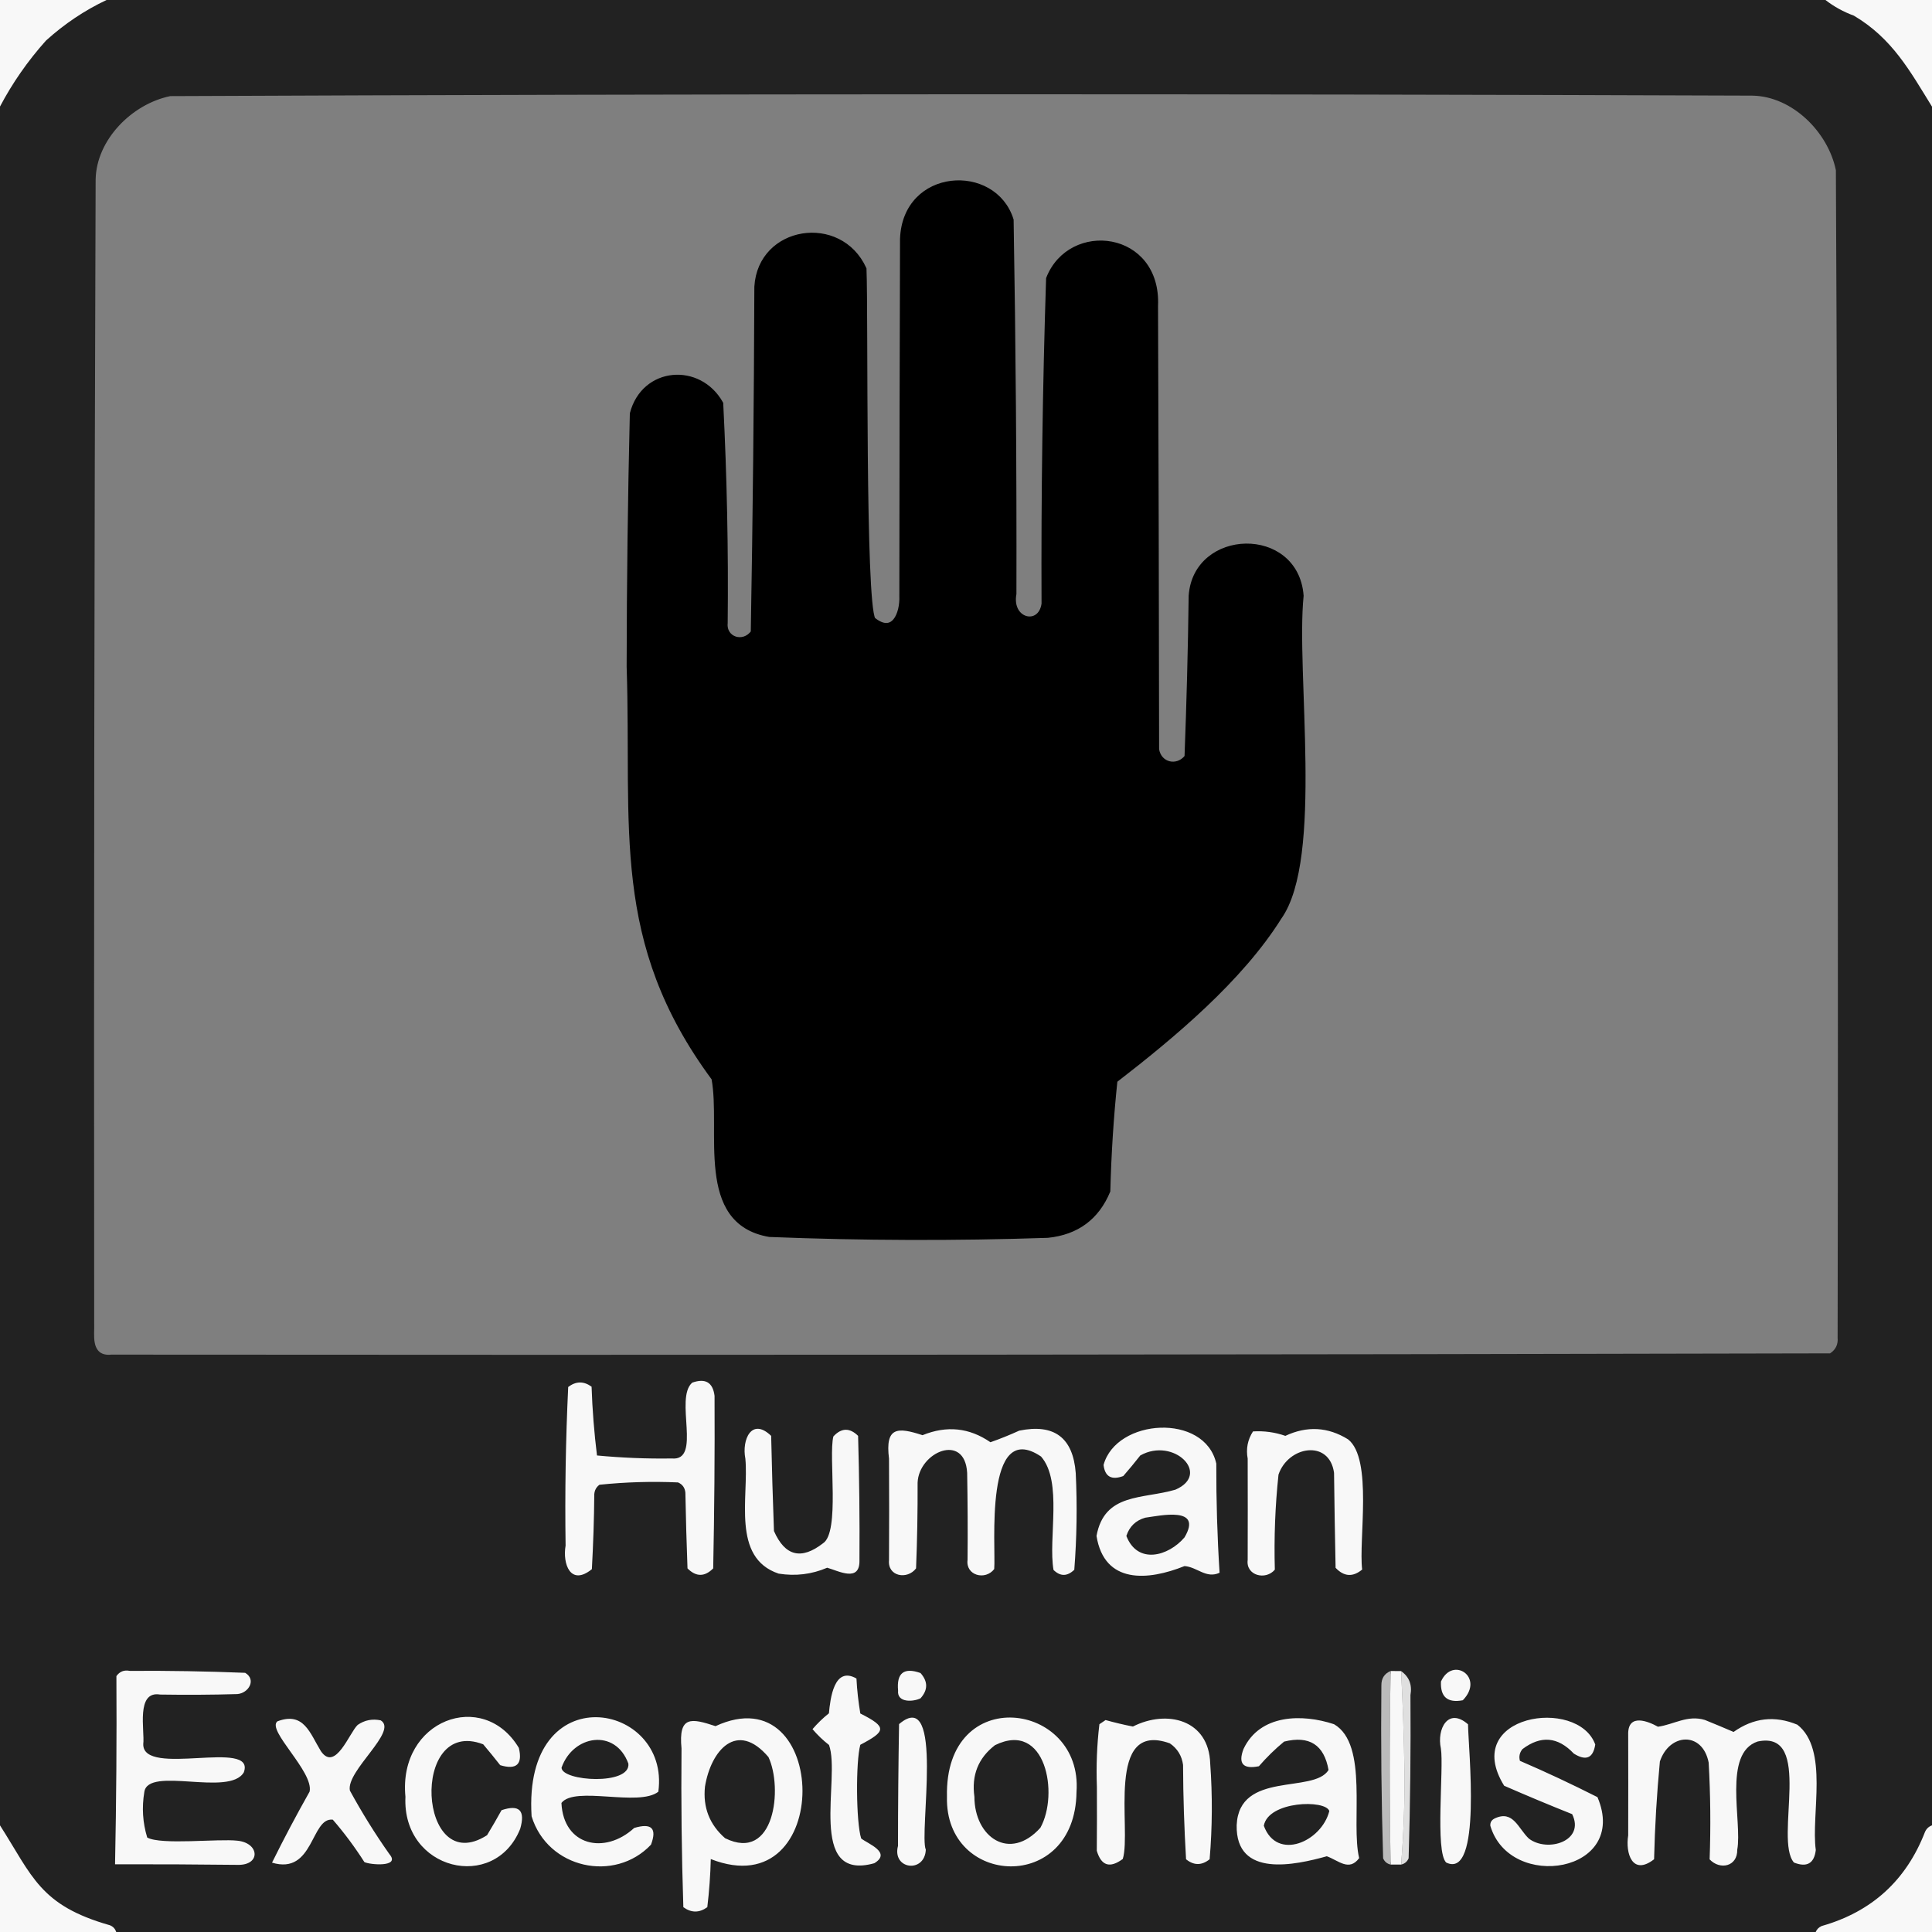
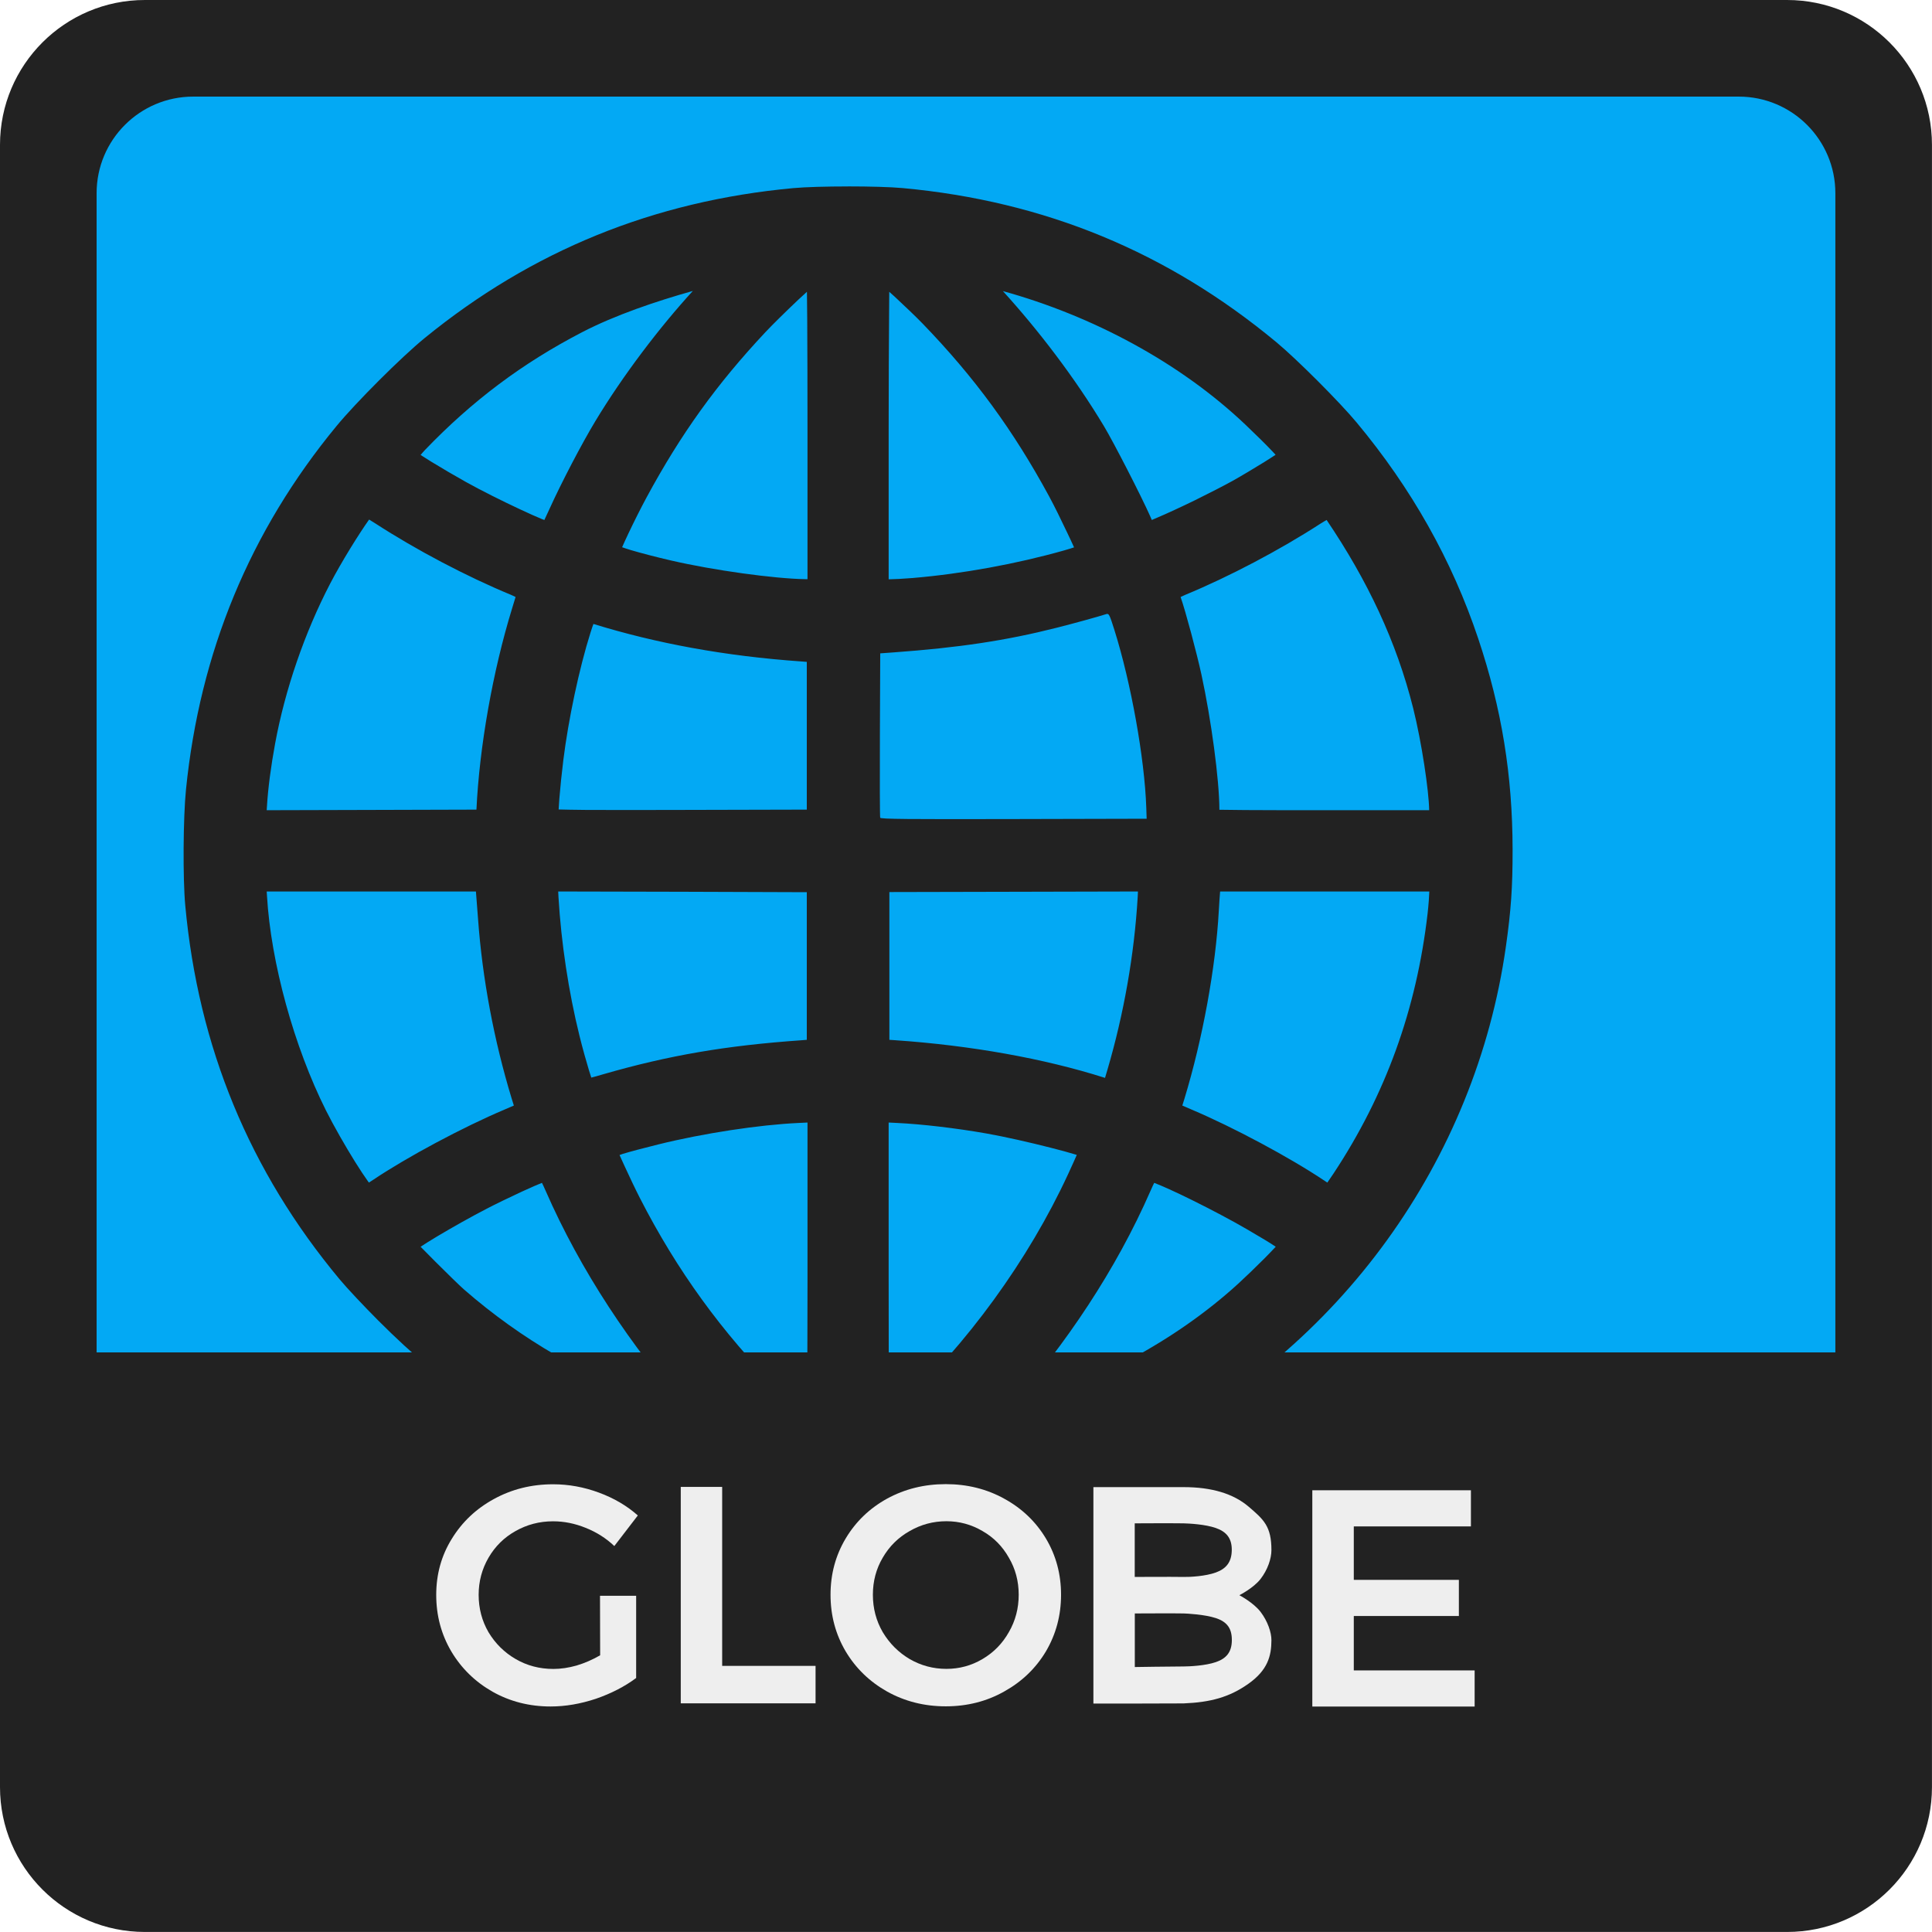
- <svg xmlns="http://www.w3.org/2000/svg" version="1.1" width="200px" height="200px" style="shape-rendering:geometricPrecision; text-rendering:geometricPrecision; image-rendering:optimizeQuality; fill-rule:evenodd; clip-rule:evenodd">
-   <rect x="0" y="0" width="200" height="200" fill="#7f7f7f" />
-   <g>
-     <path fill="#222222" stroke="#222222" stroke-width="0.5" d="M 11.03,0 c 59.31,0 118.63,0 177.94,0 c 0.88,0.68 1.85,1.22 2.94,1.62 c 3.99,2.36 5.82,5.75 8.09,9.42 c 0,59.3 0,118.61 0,177.92 c -0.33,0.12 -0.57,0.34 -0.72,0.67 c -1.95,5.03 -5.52,8.28 -10.7,9.75 c -0.29,0.13 -0.5,0.33 -0.62,0.62 c -58.64,0 -117.29,0 -175.93,0 c -0.11,-0.33 -0.32,-0.57 -0.66,-0.7 c -7.24,-2.06 -8,-5.06 -11.37,-10.34 c 0,-59.31 0,-118.62 0,-177.93 c 1.29,-2.45 2.88,-4.73 4.76,-6.83 c 1.91,-1.73 4,-3.13 6.27,-4.2 Z M 10,137 c 0.05,1.16 -0.38,3.19 1.49,2.98 c 59.3,0.05 118.59,0.01 177.88,-0.13 c 0.46,-0.32 0.66,-0.77 0.61,-1.34 c 0.07,-40.29 0.01,-80.58 -0.18,-120.86 c -0.79,-3.82 -4.39,-7.44 -8.41,-7.5 c -54.58,-0.2 -109.16,-0.19 -163.74,0.05 c -3.82,0.79 -7.44,4.39 -7.5,8.41 c -0.14,39.46 -0.19,78.93 -0.15,118.39 Z M 58.55,160 c -0.33,1.9 0.51,4.23 2.72,2.44 c 0.14,-2.58 0.23,-5.16 0.25,-7.76 c 0.03,-0.41 0.21,-0.74 0.54,-0.98 c 2.7,-0.28 5.41,-0.36 8.13,-0.24 c 0.46,0.2 0.71,0.55 0.76,1.06 c 0.05,2.62 0.12,5.23 0.22,7.84 c 0.89,0.89 1.77,0.89 2.66,0 c 0.12,-5.95 0.17,-11.91 0.14,-17.87 c -0.18,-1.39 -0.95,-1.84 -2.31,-1.36 c -1.88,1.63 1.04,8.16 -2.13,7.85 c -2.59,0.04 -5.17,-0.07 -7.73,-0.31 c -0.29,-2.35 -0.48,-4.72 -0.56,-7.12 c -0.81,-0.59 -1.62,-0.58 -2.42,0.03 c -0.26,5.46 -0.35,10.93 -0.27,16.42 Z M 77.16,151 c 0.37,3.95 -1.46,10.25 3.44,11.9 c 1.74,0.28 3.42,0.08 5.03,-0.61 c 1.18,0.33 3.4,1.56 3.34,-0.78 c 0.03,-4.29 -0.02,-8.58 -0.14,-12.87 c -0.87,-0.86 -1.73,-0.84 -2.56,0.06 c -0.52,2.07 0.7,9.91 -1.07,11.06 c -2.25,1.75 -3.94,1.33 -5.08,-1.27 c -0.12,-3.28 -0.22,-6.57 -0.29,-9.85 c -2.02,-1.95 -3.06,0.4 -2.67,2.36 Z M 92.03,151 c 0.02,3.5 0.02,7.01 0,10.51 c -0.16,1.69 1.89,2.05 2.8,0.85 c 0.12,-2.96 0.17,-5.91 0.16,-8.88 c 0.13,-3.16 4.89,-5.22 5.13,-1.01 c 0.05,3 0.07,6.01 0.04,9.01 c -0.21,1.61 1.83,2.16 2.76,0.95 c 0.19,-2.25 -1.09,-15.66 4.85,-11.65 c 2.26,2.59 0.72,8.49 1.29,11.74 c 0.71,0.69 1.42,0.68 2.15,-0.02 c 0.26,-3.33 0.31,-6.66 0.15,-10.01 c -0.28,-3.67 -2.23,-5.13 -5.85,-4.39 c -0.99,0.45 -1.98,0.85 -2.98,1.2 c -2.19,-1.51 -4.53,-1.75 -7.03,-0.73 c -2.6,-0.85 -3.88,-0.87 -3.47,2.43 Z M 113.51,159 c 0.81,5.03 5.35,4.63 9.11,3.12 c 1.31,0.09 2.24,1.34 3.63,0.69 c -0.24,-3.72 -0.35,-7.49 -0.34,-11.3 c -1.18,-5.27 -10.36,-4.68 -11.67,0.14 c 0.14,1.21 0.82,1.6 2.04,1.15 c 0.6,-0.69 1.19,-1.4 1.76,-2.13 c 3.44,-1.94 7.38,1.92 3.64,3.54 c -3.41,1 -7.35,0.31 -8.17,4.79 Z M 129.16,151 c 0.01,3.49 0.01,6.99 0,10.48 c -0.21,1.62 1.86,2.15 2.81,1.01 c -0.09,-3.3 0.03,-6.58 0.38,-9.84 c 1,-2.96 5.27,-3.68 5.75,-0.18 c 0.04,3.28 0.09,6.55 0.16,9.83 c 0.87,0.92 1.78,0.98 2.75,0.18 c -0.38,-3.07 1.12,-11.46 -1.46,-13.48 c -2.08,-1.29 -4.25,-1.41 -6.49,-0.36 c -1.09,-0.38 -2.2,-0.53 -3.35,-0.46 c -0.55,0.85 -0.74,1.79 -0.55,2.82 Z M 116.6,159 c 0.32,-0.98 0.97,-1.61 1.96,-1.89 c 1.55,-0.21 5.99,-1.22 4.06,2.04 c -1.67,1.96 -4.86,2.84 -6.02,-0.15 Z M 11.91,192.99 c 4.23,-0.01 8.46,0.01 12.7,0.06 c 2.4,0.05 2.26,-2.26 -0.02,-2.5 c -1.96,-0.23 -7.91,0.47 -9.35,-0.33 c -0.47,-1.54 -0.57,-3.11 -0.3,-4.71 c 0.38,-2.72 8.81,0.52 10.3,-2.04 c 1.29,-3.53 -10.48,0.57 -10.41,-2.92 c 0.17,-1.38 -0.8,-5.56 1.75,-5.13 c 2.66,0.04 5.33,0.03 7.99,-0.05 c 1.18,-0.1 1.99,-1.5 0.81,-2.2 c -3.98,-0.16 -7.96,-0.23 -11.94,-0.2 c -0.59,-0.12 -1.05,0.06 -1.39,0.54 c 0.04,6.49 -0.01,12.99 -0.14,19.48 Z M 84.11,179 c 0.51,0.6 1.07,1.14 1.71,1.64 c 1.24,3.43 -2.36,14.21 4.69,12.24 c 1.82,-1.11 -0.66,-2.01 -1.36,-2.56 c -0.54,-1.67 -0.57,-8 -0.09,-9.7 c 2.65,-1.4 2.82,-1.82 0,-3.24 c -0.2,-1.2 -0.34,-2.41 -0.4,-3.62 c -2.32,-1.33 -2.71,2.09 -2.85,3.6 c -0.63,0.5 -1.19,1.05 -1.7,1.64 Z M 92.97,175.01 c -0.13,1.28 1.57,1.17 2.32,0.8 c 0.78,-0.87 0.78,-1.74 0,-2.62 c -1.72,-0.61 -2.49,0 -2.32,1.82 Z M 143.96,193.02 c 0.36,0 0.72,0 1.08,0 c 0.37,-0.08 0.63,-0.3 0.78,-0.65 c 0.17,-5.63 0.23,-11.25 0.19,-16.89 c 0.19,-1.07 -0.13,-1.9 -0.97,-2.49 c -0.36,0 -0.72,0 -1.08,-0.01 c -0.65,0.27 -0.97,0.77 -0.96,1.5 c -0.06,5.97 0,11.93 0.18,17.89 c 0.15,0.35 0.41,0.57 0.78,0.65 Z M 149.17,174.07 c -0.08,1.59 0.67,2.24 2.26,1.94 c 2.3,-2.37 -1.06,-4.62 -2.26,-1.94 Z M 28.16,192.82 c 4.35,1.31 4.01,-4.72 6.29,-4.45 c 1.19,1.37 2.28,2.84 3.27,4.39 c 0.53,0.28 3.77,0.57 2.6,-0.81 c -1.5,-2.12 -2.86,-4.32 -4.1,-6.59 c -0.41,-2.06 5.04,-6.15 3.19,-7.27 c -0.86,-0.18 -1.66,-0.03 -2.38,0.47 c -0.84,0.76 -2.31,4.91 -3.81,2.72 c -1.14,-1.86 -1.76,-4.12 -4.5,-3.09 c -1.16,0.91 3.78,5.22 3.33,7.28 c -1.36,2.41 -2.66,4.86 -3.89,7.35 Z M 41.97,186 c -0.36,7.61 9.23,9.91 11.88,3.32 c 0.55,-1.91 -0.09,-2.55 -1.93,-1.93 c -0.48,0.87 -0.98,1.73 -1.5,2.59 c -7.16,4.58 -8.02,-12.33 -0.4,-9.41 c 0.6,0.71 1.19,1.43 1.76,2.16 c 1.69,0.51 2.34,-0.09 1.93,-1.79 c -3.69,-6.16 -12.51,-2.9 -11.74,5.06 Z M 55.03,188.02 c 1.66,5.43 8.61,6.91 12.36,2.94 c 0.64,-1.7 0.06,-2.27 -1.74,-1.73 c -3.05,2.8 -7.33,1.85 -7.53,-2.59 c 1.39,-1.8 7.99,0.43 10.03,-1.16 c 1.27,-9.3 -14.04,-12.12 -13.12,2.54 Z M 70.55,181 c -0.05,5.49 0.01,10.96 0.19,16.43 c 0.83,0.6 1.65,0.6 2.48,0 c 0.2,-1.67 0.32,-3.33 0.36,-4.98 c 12.82,5.02 12.33,-19.24 0.49,-13.76 c -2.51,-0.83 -3.85,-1.1 -3.52,2.31 Z M 92.96,191.09 c -0.64,2.43 2.76,2.87 2.88,0.39 c -0.73,-1.63 1.96,-17.03 -2.77,-13 c -0.07,4.2 -0.11,8.41 -0.11,12.61 Z M 98.03,186 c -0.24,9.31 13.29,10.07 13.41,-0.5 c 0.67,-9.37 -13.68,-11.31 -13.41,0.5 Z M 113.55,185 c 0.01,2.2 0.01,4.39 -0.01,6.59 c 0.46,1.56 1.35,1.84 2.69,0.85 c 0.94,-3.03 -1.86,-14.38 4.87,-11.97 c 0.79,0.54 1.24,1.29 1.37,2.23 c 0.01,3.27 0.12,6.53 0.31,9.77 c 0.81,0.66 1.63,0.65 2.44,0 c 0.28,-3.3 0.3,-6.6 0.06,-9.92 c -0.14,-4.53 -4.47,-5.61 -8,-3.82 c -0.94,-0.18 -1.89,-0.41 -2.83,-0.67 c -0.21,0.14 -0.43,0.29 -0.64,0.43 c -0.26,2.15 -0.34,4.32 -0.26,6.51 Z M 128.02,188.93 c -0.12,5.54 6.12,4.12 9.33,3.23 c 1.21,0.43 2.3,1.61 3.35,0.19 c -0.89,-3.68 1.01,-11.76 -2.6,-13.86 c -3.32,-1.1 -7.67,-1.04 -9.37,2.56 c -0.58,1.52 -0.05,2.12 1.59,1.79 c 0.8,-0.92 1.66,-1.77 2.61,-2.55 c 2.61,-0.65 4.14,0.33 4.6,2.94 c -1.53,2.48 -9.25,0.06 -9.51,5.7 Z M 149.16,181 c 0.32,2.05 -0.62,10.68 0.55,11.81 c 3.74,1.8 2.28,-11.82 2.26,-14.31 c -2.07,-1.81 -3.25,0.5 -2.81,2.5 Z M 154.28,189.01 c 2.03,6.84 14.41,4.86 11.09,-2.97 c -2.65,-1.34 -5.33,-2.6 -8.03,-3.76 c -0.12,-0.45 -0.03,-0.85 0.26,-1.21 c 1.9,-1.44 3.67,-1.29 5.32,0.46 c 1.26,0.79 2,0.48 2.22,-0.94 c -1.81,-4.97 -13.98,-3.08 -9.43,4.27 c 2.34,1.02 4.68,2 7.04,2.94 c 1.36,2.78 -2.53,4 -4.47,2.54 c -1.11,-1.02 -1.62,-3.02 -3.56,-2.09 c -0.32,0.16 -0.47,0.41 -0.44,0.76 Z M 168.55,190 c -0.3,1.85 0.43,4.22 2.68,2.47 c 0.08,-3.38 0.28,-6.76 0.6,-10.12 c 0.98,-2.95 4.41,-3.15 5.05,0.11 c 0.19,3.34 0.22,6.68 0.1,10.02 c 1.06,1.13 2.89,0.76 2.86,-1 c 0.53,-2.88 -1.52,-9.99 2.11,-11.2 c 5.87,-1.24 1.67,10.13 3.76,12.53 c 1.34,0.53 2.1,0.09 2.26,-1.3 c -0.51,-3.67 1.37,-10.42 -1.91,-12.97 c -2.33,-0.97 -4.53,-0.72 -6.6,0.75 c -0.97,-0.42 -1.96,-0.83 -2.97,-1.24 c -1.8,-0.55 -3.2,0.47 -4.86,0.7 c -1.04,-0.58 -3.03,-1.36 -3.08,0.65 c 0.01,3.53 0.01,7.07 0,10.6 Z M 58.13,182.99 c 1.19,-3.39 5.58,-4.1 6.92,-0.42 c 0.24,2.28 -6.89,1.83 -6.92,0.42 Z M 72.98,184.94 c 0.62,-3.77 3.32,-6.87 6.57,-3.05 c 1.5,3.18 0.66,10.94 -4.49,8.4 c -1.61,-1.41 -2.31,-3.19 -2.08,-5.35 Z M 100.87,186 c -0.31,-2.22 0.39,-4 2.13,-5.34 c 5.27,-2.6 6.64,5.07 4.7,8.55 c -3.19,3.54 -6.83,0.96 -6.83,-3.21 Z M 130.83,189 c 0.46,-2.57 6.4,-2.73 6.78,-1.52 c -0.8,3.17 -5.43,5.22 -6.78,1.52 Z" />
-   </g>
-   <g>
-     <path fill="#f8f8f8" d="M 0,0 c 3.68,0 7.35,0 11.03,0 c -2.27,1.07 -4.36,2.47 -6.27,4.2 c -1.88,2.1 -3.47,4.38 -4.76,6.83 c 0,-3.67 0,-7.35 0,-11.03 Z M 188.97,0 c 3.68,0 7.35,0 11.03,0 c 0,3.68 0,7.36 0,11.04 c -2.27,-3.67 -4.1,-7.06 -8.09,-9.42 c -1.09,-0.4 -2.06,-0.94 -2.94,-1.62 Z M 58.55,160 c -0.08,-5.49 0.01,-10.96 0.27,-16.42 c 0.8,-0.61 1.61,-0.62 2.42,-0.03 c 0.08,2.4 0.27,4.77 0.56,7.12 c 2.56,0.24 5.14,0.35 7.73,0.31 c 3.17,0.31 0.25,-6.22 2.13,-7.85 c 1.36,-0.48 2.13,-0.03 2.31,1.36 c 0.03,5.96 -0.02,11.92 -0.14,17.87 c -0.89,0.89 -1.77,0.89 -2.66,0 c -0.1,-2.61 -0.17,-5.22 -0.22,-7.84 c -0.05,-0.51 -0.3,-0.86 -0.76,-1.06 c -2.72,-0.12 -5.43,-0.04 -8.13,0.24 c -0.33,0.24 -0.51,0.57 -0.54,0.98 c -0.02,2.6 -0.11,5.18 -0.25,7.76 c -2.21,1.79 -3.05,-0.54 -2.72,-2.44 Z M 77.16,151 c -0.39,-1.96 0.65,-4.31 2.67,-2.36 c 0.07,3.28 0.17,6.57 0.29,9.85 c 1.14,2.6 2.83,3.02 5.08,1.27 c 1.77,-1.15 0.55,-8.99 1.07,-11.06 c 0.83,-0.9 1.69,-0.92 2.56,-0.06 c 0.12,4.29 0.17,8.58 0.14,12.87 c 0.06,2.34 -2.16,1.11 -3.34,0.78 c -1.61,0.69 -3.29,0.89 -5.03,0.61 c -4.9,-1.65 -3.07,-7.95 -3.44,-11.9 Z M 92.03,151 c -0.41,-3.3 0.87,-3.28 3.47,-2.43 c 2.5,-1.02 4.84,-0.78 7.03,0.73 c 1,-0.35 1.99,-0.75 2.98,-1.2 c 3.62,-0.74 5.57,0.72 5.85,4.39 c 0.16,3.35 0.11,6.68 -0.15,10.01 c -0.73,0.7 -1.44,0.71 -2.15,0.02 c -0.57,-3.25 0.97,-9.15 -1.29,-11.74 c -5.94,-4.01 -4.66,9.4 -4.85,11.65 c -0.93,1.21 -2.97,0.66 -2.76,-0.95 c 0.03,-3 0.01,-6.01 -0.04,-9.01 c -0.24,-4.21 -5,-2.15 -5.13,1.01 c 0.01,2.97 -0.04,5.92 -0.16,8.88 c -0.91,1.2 -2.96,0.84 -2.8,-0.85 c 0.02,-3.5 0.02,-7.01 0,-10.51 Z M 113.51,159 c 0.82,-4.48 4.76,-3.79 8.17,-4.79 c 3.74,-1.62 -0.2,-5.48 -3.64,-3.54 c -0.57,0.73 -1.16,1.44 -1.76,2.13 c -1.22,0.45 -1.9,0.06 -2.04,-1.15 c 1.31,-4.82 10.49,-5.41 11.67,-0.14 c -0.01,3.81 0.1,7.58 0.34,11.3 c -1.39,0.65 -2.32,-0.6 -3.63,-0.69 c -3.76,1.51 -8.3,1.91 -9.11,-3.12 Z M 129.16,151 c -0.19,-1.03 0,-1.97 0.55,-2.82 c 1.15,-0.07 2.26,0.08 3.35,0.46 c 2.24,-1.05 4.41,-0.93 6.49,0.36 c 2.58,2.02 1.08,10.41 1.46,13.48 c -0.97,0.8 -1.88,0.74 -2.75,-0.18 c -0.07,-3.28 -0.12,-6.55 -0.16,-9.83 c -0.48,-3.5 -4.75,-2.78 -5.75,0.18 c -0.35,3.26 -0.47,6.54 -0.38,9.84 c -0.95,1.14 -3.02,0.61 -2.81,-1.01 c 0.01,-3.49 0.01,-6.99 0,-10.48 Z M 116.6,159 c 1.16,2.99 4.35,2.11 6.02,0.15 c 1.93,-3.26 -2.51,-2.25 -4.06,-2.04 c -0.99,0.28 -1.64,0.91 -1.96,1.89 Z M 11.91,192.99 c 0.13,-6.49 0.18,-12.99 0.14,-19.48 c 0.34,-0.48 0.8,-0.66 1.39,-0.54 c 3.98,-0.03 7.96,0.04 11.94,0.2 c 1.18,0.7 0.37,2.1 -0.81,2.2 c -2.66,0.08 -5.33,0.09 -7.99,0.05 c -2.55,-0.43 -1.58,3.75 -1.75,5.13 c -0.07,3.49 11.7,-0.61 10.41,2.92 c -1.49,2.56 -9.92,-0.68 -10.3,2.04 c -0.27,1.6 -0.17,3.17 0.3,4.71 c 1.44,0.8 7.39,0.1 9.35,0.33 c 2.28,0.24 2.42,2.55 0.02,2.5 c -4.24,-0.05 -8.47,-0.07 -12.7,-0.06 Z M 84.11,179 c 0.51,-0.59 1.07,-1.14 1.7,-1.64 c 0.14,-1.51 0.53,-4.93 2.85,-3.6 c 0.06,1.21 0.2,2.42 0.4,3.62 c 2.82,1.42 2.65,1.84 0,3.24 c -0.48,1.7 -0.45,8.03 0.09,9.7 c 0.7,0.55 3.18,1.45 1.36,2.56 c -7.05,1.97 -3.45,-8.81 -4.69,-12.24 c -0.64,-0.5 -1.2,-1.04 -1.71,-1.64 Z M 92.97,175.01 c -0.17,-1.82 0.6,-2.43 2.32,-1.82 c 0.78,0.88 0.78,1.75 0,2.62 c -0.75,0.37 -2.45,0.48 -2.32,-0.8 Z M 143.96,172.98 c 0.36,0.01 0.72,0.01 1.08,0.01 c 0.18,3.49 0.3,6.99 0.35,10.5 c 0.03,3.19 -0.09,6.36 -0.35,9.53 c -0.36,0 -0.72,0 -1.08,0 c -0.13,-6.68 -0.13,-13.36 0,-20.04 Z M 149.17,174.07 c 1.2,-2.68 4.56,-0.43 2.26,1.94 c -1.59,0.3 -2.34,-0.35 -2.26,-1.94 Z M 28.16,192.82 c 1.23,-2.49 2.53,-4.94 3.89,-7.35 c 0.45,-2.06 -4.49,-6.37 -3.33,-7.28 c 2.74,-1.03 3.36,1.23 4.5,3.09 c 1.5,2.19 2.97,-1.96 3.81,-2.72 c 0.72,-0.5 1.52,-0.65 2.38,-0.47 c 1.85,1.12 -3.6,5.21 -3.19,7.27 c 1.24,2.27 2.6,4.47 4.1,6.59 c 1.17,1.38 -2.07,1.09 -2.6,0.81 c -0.99,-1.55 -2.08,-3.02 -3.27,-4.39 c -2.28,-0.27 -1.94,5.76 -6.29,4.45 Z M 41.97,186 c -0.77,-7.96 8.05,-11.22 11.74,-5.06 c 0.41,1.7 -0.24,2.3 -1.93,1.79 c -0.57,-0.73 -1.16,-1.45 -1.76,-2.16 c -7.62,-2.92 -6.76,13.99 0.4,9.41 c 0.52,-0.86 1.02,-1.72 1.5,-2.59 c 1.84,-0.62 2.48,0.02 1.93,1.93 c -2.65,6.59 -12.24,4.29 -11.88,-3.32 Z M 55.03,188.02 c -0.92,-14.66 14.39,-11.84 13.12,-2.54 c -2.04,1.59 -8.64,-0.64 -10.03,1.16 c 0.2,4.44 4.48,5.39 7.53,2.59 c 1.8,-0.54 2.38,0.03 1.74,1.73 c -3.75,3.97 -10.7,2.49 -12.36,-2.94 Z M 70.55,181 c -0.33,-3.41 1.01,-3.14 3.52,-2.31 c 11.84,-5.48 12.33,18.78 -0.49,13.76 c -0.04,1.65 -0.16,3.31 -0.36,4.98 c -0.83,0.6 -1.65,0.6 -2.48,0 c -0.18,-5.47 -0.24,-10.94 -0.19,-16.43 Z M 92.96,191.09 c 0,-4.2 0.04,-8.41 0.11,-12.61 c 4.73,-4.03 2.04,11.37 2.77,13 c -0.12,2.48 -3.52,2.04 -2.88,-0.39 Z M 98.03,186 c -0.27,-11.81 14.08,-9.87 13.41,-0.5 c -0.12,10.57 -13.65,9.81 -13.41,0.5 Z M 113.55,185 c -0.08,-2.19 0,-4.36 0.26,-6.51 c 0.21,-0.14 0.43,-0.29 0.64,-0.43 c 0.94,0.26 1.89,0.49 2.83,0.67 c 3.53,-1.79 7.86,-0.71 8,3.82 c 0.24,3.32 0.22,6.62 -0.06,9.92 c -0.81,0.65 -1.63,0.66 -2.44,0 c -0.19,-3.24 -0.3,-6.5 -0.31,-9.77 c -0.13,-0.94 -0.58,-1.69 -1.37,-2.23 c -6.73,-2.41 -3.93,8.94 -4.87,11.97 c -1.34,0.99 -2.23,0.71 -2.69,-0.85 c 0.02,-2.2 0.02,-4.39 0.01,-6.59 Z M 128.02,188.93 c 0.26,-5.64 7.98,-3.22 9.51,-5.7 c -0.46,-2.61 -1.99,-3.59 -4.6,-2.94 c -0.95,0.78 -1.81,1.63 -2.61,2.55 c -1.64,0.33 -2.17,-0.27 -1.59,-1.79 c 1.7,-3.6 6.05,-3.66 9.37,-2.56 c 3.61,2.1 1.71,10.18 2.6,13.86 c -1.05,1.42 -2.14,0.24 -3.35,-0.19 c -3.21,0.89 -9.45,2.31 -9.33,-3.23 Z M 149.16,181 c -0.44,-2 0.74,-4.31 2.81,-2.5 c 0.02,2.49 1.48,16.11 -2.26,14.31 c -1.17,-1.13 -0.23,-9.76 -0.55,-11.81 Z M 154.28,189.01 c -0.03,-0.35 0.12,-0.6 0.44,-0.76 c 1.94,-0.93 2.45,1.07 3.56,2.09 c 1.94,1.46 5.83,0.24 4.47,-2.54 c -2.36,-0.94 -4.7,-1.92 -7.04,-2.94 c -4.55,-7.35 7.62,-9.24 9.43,-4.27 c -0.22,1.42 -0.96,1.73 -2.22,0.94 c -1.65,-1.75 -3.42,-1.9 -5.32,-0.46 c -0.29,0.36 -0.38,0.76 -0.26,1.21 c 2.7,1.16 5.38,2.42 8.03,3.76 c 3.32,7.83 -9.06,9.81 -11.09,2.97 Z M 168.55,190 c 0.01,-3.53 0.01,-7.07 0,-10.6 c 0.05,-2.01 2.04,-1.23 3.08,-0.65 c 1.66,-0.23 3.06,-1.25 4.86,-0.7 c 1.01,0.41 2,0.82 2.97,1.24 c 2.07,-1.47 4.27,-1.72 6.6,-0.75 c 3.28,2.55 1.4,9.3 1.91,12.97 c -0.16,1.39 -0.92,1.83 -2.26,1.3 c -2.09,-2.4 2.11,-13.77 -3.76,-12.53 c -3.63,1.21 -1.58,8.32 -2.11,11.2 c 0.03,1.76 -1.8,2.13 -2.86,1 c 0.12,-3.34 0.09,-6.68 -0.1,-10.02 c -0.64,-3.26 -4.07,-3.06 -5.05,-0.11 c -0.32,3.36 -0.52,6.74 -0.6,10.12 c -2.25,1.75 -2.98,-0.62 -2.68,-2.47 Z M 58.13,182.99 c 0.03,1.41 7.16,1.86 6.92,-0.42 c -1.34,-3.68 -5.73,-2.97 -6.92,0.42 Z M 72.98,184.94 c -0.23,2.16 0.47,3.94 2.08,5.35 c 5.15,2.54 5.99,-5.22 4.49,-8.4 c -3.25,-3.82 -5.95,-0.72 -6.57,3.05 Z M 100.87,186 c 0,4.17 3.64,6.75 6.83,3.21 c 1.94,-3.48 0.57,-11.15 -4.7,-8.55 c -1.74,1.34 -2.44,3.12 -2.13,5.34 Z M 130.83,189 c 1.35,3.7 5.98,1.65 6.78,-1.52 c -0.38,-1.21 -6.32,-1.05 -6.78,1.52 Z M 0,188.96 c 3.37,5.28 4.13,8.28 11.37,10.34 c 0.34,0.13 0.55,0.37 0.66,0.7 c -4.01,0 -8.02,0 -12.03,0 c 0,-3.68 0,-7.36 0,-11.04 Z M 200,188.96 c 0,3.68 0,7.36 0,11.04 c -4.01,0 -8.03,0 -12.04,0 c 0.12,-0.29 0.33,-0.49 0.62,-0.62 c 5.18,-1.47 8.75,-4.72 10.7,-9.75 c 0.15,-0.33 0.39,-0.55 0.72,-0.67 Z" />
-   </g>
-   <g>
-     <path fill="#bbbbbb" d="M 143.96,172.98 c -0.13,6.68 -0.13,13.36 0,20.04 c -0.37,-0.08 -0.63,-0.3 -0.78,-0.65 c -0.18,-5.96 -0.24,-11.92 -0.18,-17.89 c -0.01,-0.73 0.31,-1.23 0.96,-1.5 Z" />
-   </g>
-   <g>
-     <path fill="#dfdfdf" d="M 145.04,172.99 c 0.84,0.59 1.16,1.42 0.97,2.49 c 0.04,5.64 -0.02,11.26 -0.19,16.89 c -0.15,0.35 -0.41,0.57 -0.78,0.65 c 0.26,-3.17 0.38,-6.34 0.35,-9.53 c -0.05,-3.51 -0.17,-7.01 -0.35,-10.5 Z" />
-   </g>
-   <g>
-     <path fill="#7f7f7f" stroke="#7f7f7f" stroke-width="0.5" d="M 10,137 c -0.04,-39.46 0.01,-78.93 0.15,-118.39 c 0.06,-4.02 3.68,-7.62 7.5,-8.41 c 54.58,-0.24 109.16,-0.25 163.74,-0.05 c 4.02,0.06 7.62,3.68 8.41,7.5 c 0.19,40.28 0.25,80.57 0.18,120.86 c 0.05,0.57 -0.15,1.02 -0.61,1.34 c -59.29,0.14 -118.58,0.18 -177.88,0.13 c -1.87,0.21 -1.44,-1.82 -1.49,-2.98 Z M 65.12,69 c 0.55,16.74 -1.73,28.42 8.78,42.63 c 1.01,5.4 -1.78,14.88 5.76,16.17 c 9.6,0.38 19.2,0.41 28.8,0.09 c 3,-0.31 5.08,-1.84 6.23,-4.6 c 0.1,-3.83 0.34,-7.65 0.74,-11.44 c 5.99,-4.63 12.96,-10.44 17.01,-16.9 c 4.33,-6.12 1.45,-25.33 2.26,-33.28 c -0.53,-7.02 -10.94,-6.71 -11.4,0.01 c -0.07,5.57 -0.22,11.13 -0.43,16.68 c -1,1.27 -2.88,0.83 -3.13,-0.78 c -0.02,-15.3 -0.05,-30.61 -0.11,-45.91 c 0.34,-7.54 -8.83,-8.61 -11.09,-2.83 c -0.36,11.21 -0.52,22.44 -0.47,33.67 c -0.36,2.55 -3.62,1.8 -3.1,-1.04 c 0.03,-12.9 -0.07,-25.8 -0.29,-38.7 c -1.76,-5.66 -11,-5.14 -11.26,1.96 c -0.04,12.32 -0.06,24.65 -0.07,36.97 c 0.07,1.88 -0.86,4.15 -2.97,2.43 c -1.07,-1.9 -0.74,-31.43 -0.93,-36.29 c -2.5,-5.51 -10.76,-4.23 -11.11,1.85 c -0.04,11.93 -0.16,23.85 -0.37,35.76 c -0.99,1.4 -3.06,0.74 -2.89,-0.96 c 0.08,-7.58 -0.08,-15.15 -0.46,-22.72 c -2.24,-4 -7.97,-3.56 -9.17,1.05 c -0.21,8.72 -0.32,17.45 -0.33,26.18 Z" />
-   </g>
-   <g>
-     <path fill="#000000" stroke="#000000" stroke-width="0.5" d="M 65.12,69 c 0.01,-8.73 0.12,-17.46 0.33,-26.18 c 1.2,-4.61 6.93,-5.05 9.17,-1.05 c 0.38,7.57 0.54,15.14 0.46,22.72 c -0.17,1.7 1.9,2.36 2.89,0.96 c 0.21,-11.91 0.33,-23.83 0.37,-35.76 c 0.35,-6.08 8.61,-7.36 11.11,-1.85 c 0.19,4.86 -0.14,34.39 0.93,36.29 c 2.11,1.72 3.04,-0.55 2.97,-2.43 c 0.01,-12.32 0.03,-24.65 0.07,-36.97 c 0.26,-7.1 9.5,-7.62 11.26,-1.96 c 0.22,12.9 0.32,25.8 0.29,38.7 c -0.52,2.84 2.74,3.59 3.1,1.04 c -0.05,-11.23 0.11,-22.46 0.47,-33.67 c 2.26,-5.78 11.43,-4.71 11.09,2.83 c 0.06,15.3 0.09,30.61 0.11,45.91 c 0.25,1.61 2.13,2.05 3.13,0.78 c 0.21,-5.55 0.36,-11.11 0.43,-16.68 c 0.46,-6.72 10.87,-7.03 11.4,-0.01 c -0.81,7.95 2.07,27.16 -2.26,33.28 c -4.05,6.46 -11.02,12.27 -17.01,16.9 c -0.4,3.79 -0.64,7.61 -0.74,11.44 c -1.15,2.76 -3.23,4.29 -6.23,4.6 c -9.6,0.32 -19.2,0.29 -28.8,-0.09 c -7.54,-1.29 -4.75,-10.77 -5.76,-16.17 c -10.51,-14.21 -8.23,-25.89 -8.78,-42.63 Z" />
+ <svg xmlns="http://www.w3.org/2000/svg" width="200" height="200" viewBox="0 0 52.917 52.917" version="1.1" id="svg8">
+   <defs id="defs2">
+     </defs>
+   <g id="layer1" transform="translate(249.8045,-91.40947)">
+     <g style="stroke-width:0.5" id="g5264-1" transform="matrix(2,0,0,2,-249.8045,91.40947)">
+       <rect ry="1.984" rx="1.984" style="opacity:1;fill:#222222;fill-opacity:1;fill-rule:nonzero;stroke:none;stroke-width:0.25;stroke-linecap:butt;stroke-linejoin:round;stroke-miterlimit:4;stroke-dasharray:none;stroke-dashoffset:0;stroke-opacity:0.909;paint-order:normal" id="rect5252-2" width="26.458" height="26.458" x="0" y="-1.110223e-16" />
+       <rect ry="1.323" rx="1.323" y="1.323" x="1.323" height="23.812" width="23.812" id="rect5254-7" style="opacity:1;fill:#03a9f4;fill-opacity:1;fill-rule:nonzero;stroke:none;stroke-width:0.25;stroke-linecap:butt;stroke-linejoin:round;stroke-miterlimit:4;stroke-dasharray:none;stroke-dashoffset:0;stroke-opacity:0.909;paint-order:normal" />
+       <path style="fill:#222222;fill-opacity:1;stroke-width:3.78" d="m 317.793,291.84 c -2.201,0 -4.403,0.058 -5.662,0.174 -14.445,1.334 -27.065,6.463 -38.18,15.531 -2.392,1.951 -7.102,6.656 -9.123,9.109 -8.96,10.874 -14.143,23.407 -15.576,37.633 -0.291,2.884 -0.333,9.188 -0.074,11.988 1.354,14.669 6.652,27.501 15.975,38.695 0.771,0.926 2.538,2.805 4.016,4.283 3.695,3.695 6.551,6.048 10.777,8.857 9.552,6.349 21.029,10.292 32.406,11.117 1.121,0.081 2.344,0.164 2.717,0.191 1.594,0.116 6.771,-0.054 9.066,-0.266 8.598,-0.791 16.612,-3.072 24.375,-6.939 20.171,-10.049 34.236,-29.501 37.381,-51.688 0.529,-3.73 0.699,-6.124 0.693,-10.039 -0.011,-7.713 -1.125,-14.569 -3.557,-21.836 -2.716,-8.117 -6.908,-15.554 -12.594,-22.381 -1.78,-2.138 -6.198,-6.557 -8.297,-8.299 -11.276,-9.357 -23.998,-14.603 -38.682,-15.959 -1.259,-0.116 -3.461,-0.174 -5.662,-0.174 z m -16.07,10.818 c -3.44,3.762 -7.205,8.701 -10.084,13.465 -1.396,2.31 -3.497,6.328 -4.738,9.064 -0.205,0.453 -0.39,0.855 -0.547,1.182 -0.08,-0.031 -0.115,-0.037 -0.207,-0.074 -0.582,-0.235 -1.409,-0.609 -2.318,-1.033 -1.818,-0.848 -4.015,-1.945 -5.609,-2.834 -1.136,-0.634 -2.486,-1.425 -3.559,-2.082 -0.449,-0.275 -0.808,-0.506 -1.121,-0.709 0.148,-0.169 0.269,-0.321 0.457,-0.518 4.905,-5.105 10.095,-8.991 16.27,-12.193 3.384,-1.755 7.661,-3.205 11.457,-4.268 z m 32.096,0.016 c 9.235,2.551 18.33,7.382 25.129,13.848 1.145,1.089 2.106,2.041 2.76,2.73 0.151,0.159 0.225,0.241 0.34,0.369 -0.326,0.211 -0.697,0.458 -1.15,0.738 -1.071,0.662 -2.364,1.437 -3.279,1.949 -0.783,0.439 -2.567,1.355 -3.896,2.008 -1.328,0.652 -3.109,1.47 -3.869,1.787 l -0.619,0.266 -0.178,-0.414 c -0.948,-2.125 -3.769,-7.621 -4.768,-9.285 -3.006,-5.009 -6.795,-9.956 -10.469,-13.996 z m -20.285,0.072 c 0.009,0.775 0.022,1.602 0.029,2.777 0.018,2.964 0.029,7.058 0.029,11.559 v 15.414 h -0.236 c -3.217,-0.051 -9.49,-0.916 -13.893,-1.934 -1.58,-0.365 -3.075,-0.758 -4.162,-1.078 -0.386,-0.114 -0.639,-0.206 -0.9,-0.295 0.171,-0.393 0.398,-0.884 0.664,-1.447 0.57,-1.206 1.296,-2.648 1.859,-3.691 3.557,-6.583 7.245,-11.718 12.299,-17.111 0.746,-0.797 2.18,-2.202 3.426,-3.381 0.338,-0.32 0.589,-0.54 0.885,-0.812 z m 8.52,0 c 0.191,0.174 0.337,0.295 0.545,0.488 1.033,0.961 2.229,2.1 2.91,2.805 5.368,5.553 9.394,11.053 13.109,17.908 0.53,0.977 1.253,2.454 1.846,3.707 0.283,0.599 0.54,1.132 0.723,1.549 -0.299,0.101 -0.616,0.2 -1.062,0.326 -4.922,1.391 -10.484,2.41 -15.68,2.85 -0.862,0.073 -2.011,0.131 -2.451,0.133 v -15.443 c 0,-5.065 0.023,-9.158 0.045,-11.975 0.008,-1.027 0.005,-1.675 0.016,-2.348 z m -53.844,23.578 c 0.21,0.13 0.407,0.247 0.664,0.414 4.225,2.741 9.472,5.5 14.025,7.381 0.261,0.108 0.325,0.153 0.473,0.223 -0.104,0.344 -0.187,0.619 -0.369,1.211 -1.987,6.467 -3.371,14.256 -3.682,20.801 l -10.904,0.031 -10.809,0.029 0.031,-0.459 c 0.103,-1.751 0.403,-4.065 0.84,-6.436 1.035,-5.615 3.063,-11.486 5.686,-16.537 1.17,-2.254 3.008,-5.203 4.045,-6.658 z m 99.123,0.045 c 4.23,6.258 7.236,12.594 8.963,19.502 0.874,3.496 1.628,8.558 1.652,10.543 h -10.748 c -3.223,0 -6.158,0.001 -8.297,-0.016 -1.069,-0.008 -1.939,-0.019 -2.539,-0.029 -0.057,-10e-4 -0.08,0.001 -0.133,0 -2e-5,-0.006 0,-0.01 0,-0.016 -0.002,-3.06 -0.849,-9.346 -1.861,-13.996 -0.479,-2.202 -1.642,-6.56 -2.154,-8.016 0.158,-0.072 0.294,-0.143 0.486,-0.223 4.516,-1.865 9.808,-4.654 14.012,-7.381 0.238,-0.155 0.421,-0.254 0.619,-0.369 z m -22.797,9.74 c 0.256,-0.081 0.327,0.059 0.828,1.65 1.718,5.458 3.126,13.301 3.299,18.381 l 0.039,1.156 -13.76,0.033 c -10.936,0.027 -13.773,7.7e-4 -13.824,-0.135 -0.036,-0.094 -0.051,-3.961 -0.031,-8.594 l 0.035,-8.424 1.359,-0.098 c 6.801,-0.493 11.671,-1.228 16.883,-2.547 1.832,-0.464 4.2,-1.115 5.172,-1.424 z m -53.104,1.023 c 6.499,2.004 13.598,3.328 21.541,3.883 l 0.547,0.043 v 7.678 7.617 l -12.801,0.031 c -4.287,0.011 -7.74,0.016 -10.113,0 -1.187,-0.008 -2.098,-0.031 -2.717,-0.045 -0.026,-6e-4 -0.033,6.2e-4 -0.059,0 0.016,-0.322 0.038,-0.663 0.074,-1.123 0.091,-1.15 0.245,-2.632 0.412,-3.986 0.519,-4.205 1.648,-9.509 2.807,-13.184 0.174,-0.552 0.232,-0.706 0.309,-0.914 z m -33.824,27.695 h 10.764 10.896 c 0.039,0.457 0.14,1.753 0.221,2.865 0.446,6.149 1.648,12.548 3.484,18.588 l 0.221,0.707 c -0.286,0.121 -0.604,0.264 -0.959,0.414 -4.286,1.812 -10.064,4.9 -13.568,7.25 -0.172,0.116 -0.319,0.21 -0.473,0.309 -0.04,-0.054 -0.059,-0.071 -0.104,-0.133 -0.345,-0.479 -0.817,-1.188 -1.328,-2.008 -1.022,-1.64 -2.209,-3.715 -3.012,-5.314 -3.31,-6.597 -5.714,-15.345 -6.111,-22.219 z m 30.178,0 12.83,0.029 12.904,0.045 v 7.604 7.678 l -0.547,0.045 c -7.816,0.546 -13.75,1.562 -20.551,3.527 l -0.664,0.193 c -0.185,0.052 -0.392,0.104 -0.547,0.146 -0.074,-0.221 -0.142,-0.424 -0.236,-0.738 -0.284,-0.942 -0.652,-2.237 -0.99,-3.602 -1.122,-4.525 -1.893,-9.634 -2.17,-14.336 z m 60.016,0 -0.029,0.592 c -0.349,5.929 -1.43,12.074 -3.131,17.863 -0.115,0.391 -0.183,0.638 -0.25,0.842 -0.046,-0.014 -0.037,-0.013 -0.09,-0.029 -6.221,-1.976 -13.792,-3.332 -21.613,-3.869 l -0.621,-0.043 v -7.678 -7.619 l 12.904,-0.029 z m 8.504,0 h 10.881 10.777 c -0.011,0.384 -0.076,1.391 -0.178,2.273 -1.147,9.928 -4.34,18.756 -9.744,26.93 -0.242,0.366 -0.447,0.659 -0.635,0.93 -0.089,-0.058 -0.154,-0.098 -0.25,-0.162 -3.606,-2.421 -9.503,-5.578 -13.805,-7.396 -0.355,-0.15 -0.673,-0.293 -0.959,-0.414 l 0.221,-0.707 c 1.882,-6.191 3.236,-13.569 3.559,-19.488 0.039,-0.724 0.096,-1.571 0.133,-1.965 z m -42.713,23.918 v 15.738 0.826 c -10e-4,4.22 -0.018,8.166 -0.029,10.984 -0.005,1.228 -0.007,2.108 -0.014,2.908 -0.012,-0.011 -0.019,-0.018 -0.031,-0.029 -0.852,-0.787 -1.938,-1.818 -2.938,-2.82 -5.818,-5.836 -10.52,-12.328 -14.32,-19.754 -0.491,-0.959 -1.102,-2.248 -1.594,-3.32 -0.209,-0.456 -0.39,-0.837 -0.533,-1.168 0.12,-0.039 0.174,-0.071 0.326,-0.117 0.799,-0.242 2.025,-0.569 3.66,-0.975 4.687,-1.163 10.495,-2.044 14.559,-2.229 z m 8.4,0 0.887,0.045 c 2.493,0.116 6.092,0.532 9.258,1.092 1.945,0.344 4.525,0.935 6.598,1.463 1.036,0.264 1.952,0.509 2.584,0.707 0.067,0.021 0.088,0.025 0.148,0.045 -0.192,0.444 -0.476,1.075 -0.9,1.994 -4.115,8.899 -10.477,17.641 -17.643,24.285 -0.324,0.3 -0.584,0.538 -0.871,0.799 -0.004,-0.179 -0.012,-0.167 -0.016,-0.385 -0.031,-2.163 -0.045,-6.358 -0.045,-14.307 z m -35.891,6.244 c 0.102,0.206 0.172,0.342 0.385,0.828 3.597,8.233 8.853,16.138 14.822,22.854 -1.067,-0.315 -2.263,-0.691 -3.174,-1.004 -7.346,-2.527 -14.159,-6.464 -20.078,-11.619 -0.455,-0.396 -1.796,-1.71 -2.982,-2.893 -0.582,-0.58 -1.13,-1.131 -1.535,-1.551 0.442,-0.291 1.018,-0.655 1.727,-1.078 1.515,-0.904 3.46,-2.001 5.123,-2.863 0.942,-0.488 2.362,-1.176 3.617,-1.758 1.001,-0.464 1.655,-0.737 2.096,-0.916 z m 63.381,0 c 0.768,0.293 2.155,0.911 3.898,1.773 1.98,0.98 4.149,2.126 5.641,2.996 1.492,0.87 2.488,1.463 3.041,1.846 -0.305,0.322 -0.701,0.743 -1.152,1.195 -0.913,0.917 -2.008,1.969 -2.73,2.629 -6.566,5.997 -15.113,10.459 -23.697,12.918 5.906,-6.712 11.04,-14.352 14.617,-22.529 0.213,-0.486 0.281,-0.622 0.383,-0.828 z" transform="matrix(0.1322917,0,0,0.1322917,-30.42708,-36.05482)" id="path4806-0" />
+       <path id="path5258-9" d="m 0.728,18.521 v 4.167 c 0,1.539 1.239,2.778 2.778,2.778 H 22.953 c 1.539,0 2.778,-1.239 2.778,-2.778 v -4.167 z" style="opacity:1;fill:#222222;fill-opacity:1;fill-rule:nonzero;stroke:none;stroke-width:0.25;stroke-linecap:butt;stroke-linejoin:round;stroke-miterlimit:4;stroke-dasharray:none;stroke-dashoffset:0;stroke-opacity:0.909;paint-order:normal" />
+       <g aria-label="GLOBE" style="font-style:normal;font-variant:normal;font-weight:500;font-stretch:normal;font-size:4.233px;line-height:2.117px;font-family:Montserrat;-inkscape-font-specification:'Montserrat Medium';text-align:center;text-anchor:middle;opacity:1;fill:#eeeeee;fill-opacity:1;fill-rule:nonzero;stroke:none;stroke-width:2.117;stroke-linecap:butt;stroke-linejoin:round;stroke-miterlimit:4;stroke-dasharray:none;stroke-dashoffset:0;stroke-opacity:1;paint-order:stroke fill markers" id="text4627-36">
+         <path id="path17789" style="font-style:normal;font-variant:normal;font-weight:500;font-stretch:normal;font-size:4.233px;line-height:2.117px;font-family:Montserrat;-inkscape-font-specification:'Montserrat Medium';text-align:center;letter-spacing:-0.265px;text-anchor:middle;fill:#eeeeee;fill-opacity:1;fill-rule:nonzero;stroke:none;stroke-width:0.25;stroke-linecap:butt;stroke-linejoin:round;stroke-miterlimit:4;stroke-dasharray:none;stroke-dashoffset:0;stroke-opacity:1;paint-order:stroke fill markers" d="m 8.217,21.854 h 0.495 v 1.126 q -0.233,0.174 -0.55,0.284 -0.318,0.106 -0.622,0.106 -0.436,0 -0.796,-0.203 -0.356,-0.203 -0.563,-0.55 -0.207,-0.351 -0.207,-0.775 0,-0.423 0.212,-0.766 0.212,-0.347 0.576,-0.546 0.368,-0.203 0.813,-0.203 0.318,0 0.627,0.114 0.309,0.114 0.533,0.313 l -0.322,0.419 q -0.169,-0.161 -0.394,-0.25 -0.22,-0.089 -0.445,-0.089 -0.279,0 -0.516,0.135 -0.233,0.131 -0.368,0.364 -0.135,0.233 -0.135,0.508 0,0.279 0.135,0.512 0.14,0.233 0.373,0.368 0.233,0.135 0.516,0.135 0.152,0 0.318,-0.047 0.169,-0.051 0.322,-0.14 z" />
+         <path d="m 9.323,20.363 h 0.567 v 2.451 H 11.169 V 23.327 H 9.323 Z" style="font-style:normal;font-variant:normal;font-weight:500;font-stretch:normal;font-size:4.233px;line-height:2.117px;font-family:Montserrat;-inkscape-font-specification:'Montserrat Medium';text-align:center;text-anchor:middle;fill:#eeeeee;fill-opacity:1;fill-rule:nonzero;stroke:none;stroke-width:2.117;stroke-linecap:butt;stroke-linejoin:round;stroke-miterlimit:4;stroke-dasharray:none;stroke-dashoffset:0;stroke-opacity:1;paint-order:stroke fill markers" id="path4646" />
+         <path d="m 12.952,20.325 q 0.44,0 0.8,0.199 0.364,0.199 0.572,0.546 0.207,0.347 0.207,0.77 0,0.423 -0.207,0.775 -0.207,0.347 -0.572,0.55 -0.36,0.203 -0.8,0.203 -0.44,0 -0.804,-0.203 -0.36,-0.203 -0.567,-0.55 -0.207,-0.351 -0.207,-0.775 0,-0.423 0.207,-0.77 0.207,-0.347 0.567,-0.546 0.364,-0.199 0.804,-0.199 z m 0.009,0.508 q -0.271,0 -0.504,0.135 -0.233,0.131 -0.368,0.364 -0.135,0.229 -0.135,0.508 0,0.279 0.135,0.512 0.14,0.233 0.368,0.368 0.233,0.135 0.504,0.135 0.267,0 0.495,-0.135 0.229,-0.135 0.36,-0.368 0.135,-0.233 0.135,-0.512 0,-0.279 -0.135,-0.508 -0.131,-0.233 -0.36,-0.364 -0.229,-0.135 -0.495,-0.135 z" style="font-style:normal;font-variant:normal;font-weight:500;font-stretch:normal;font-size:4.233px;line-height:2.117px;font-family:Montserrat;-inkscape-font-specification:'Montserrat Medium';text-align:center;text-anchor:middle;fill:#eeeeee;fill-opacity:1;fill-rule:nonzero;stroke:none;stroke-width:2.117;stroke-linecap:butt;stroke-linejoin:round;stroke-miterlimit:4;stroke-dasharray:none;stroke-dashoffset:0;stroke-opacity:1;paint-order:stroke fill markers" id="path4628" />
+         <path d="m 15.531,22.83 c 0,0 0.516,-0.008 0.678,-0.008 0.081,-2.8e-4 0.298,-0.01 0.443,-0.06 0.145,-0.05 0.217,-0.139 0.218,-0.299 0.001,-0.16 -0.063,-0.251 -0.218,-0.303 -0.155,-0.051 -0.399,-0.063 -0.442,-0.064 -0.087,-0.003 -0.669,0 -0.669,0 v 0.734 0.5 l -0.567,5e-5 V 20.366 h 1.236 c 0.384,0 0.68,0.089 0.889,0.267 0.209,0.178 0.313,0.271 0.313,0.596 0,0.116 -0.052,0.27 -0.149,0.395 -0.097,0.125 -0.29,0.222 -0.29,0.222 0,0 0.192,0.101 0.29,0.228 0.097,0.127 0.15,0.282 0.149,0.389 -5.11e-4,0.214 -0.05,0.408 -0.314,0.595 -0.263,0.187 -0.524,0.255 -0.889,0.27 l -0.668,0.002 z m 0.009,-1.234 c 0,0 0.5,-0.003 0.669,0 0.085,0.002 0.299,-0.009 0.442,-0.061 0.143,-0.052 0.216,-0.144 0.218,-0.306 0.002,-0.161 -0.072,-0.252 -0.218,-0.303 -0.146,-0.051 -0.363,-0.062 -0.442,-0.064 -0.159,-0.003 -0.669,0 -0.669,0 z" style="font-style:normal;font-variant:normal;font-weight:500;font-stretch:normal;font-size:4.233px;line-height:2.117px;font-family:Montserrat;-inkscape-font-specification:'Montserrat Medium';text-align:center;letter-spacing:0px;text-anchor:middle;fill:#eeeeee;fill-opacity:1;fill-rule:nonzero;stroke:none;stroke-width:2.117;stroke-linecap:butt;stroke-linejoin:round;stroke-miterlimit:4;stroke-dasharray:none;stroke-dashoffset:0;stroke-opacity:1;paint-order:stroke fill markers" id="path4656-1" />
+         <path d="m 17.972,20.409 h 2.172 v 0.495 h -1.604 v 0.732 h 1.439 v 0.495 h -1.439 v 0.745 h 1.655 v 0.495 h -2.223 z" style="font-style:normal;font-variant:normal;font-weight:500;font-stretch:normal;font-size:4.233px;line-height:2.117px;font-family:Montserrat;-inkscape-font-specification:'Montserrat Medium';text-align:center;letter-spacing:0px;text-anchor:middle;fill:#eeeeee;fill-opacity:1;fill-rule:nonzero;stroke:none;stroke-width:2.117;stroke-linecap:butt;stroke-linejoin:round;stroke-miterlimit:4;stroke-dasharray:none;stroke-dashoffset:0;stroke-opacity:1;paint-order:stroke fill markers" id="path4661-1" />
+       </g>
+     </g>
  </g>
</svg>
